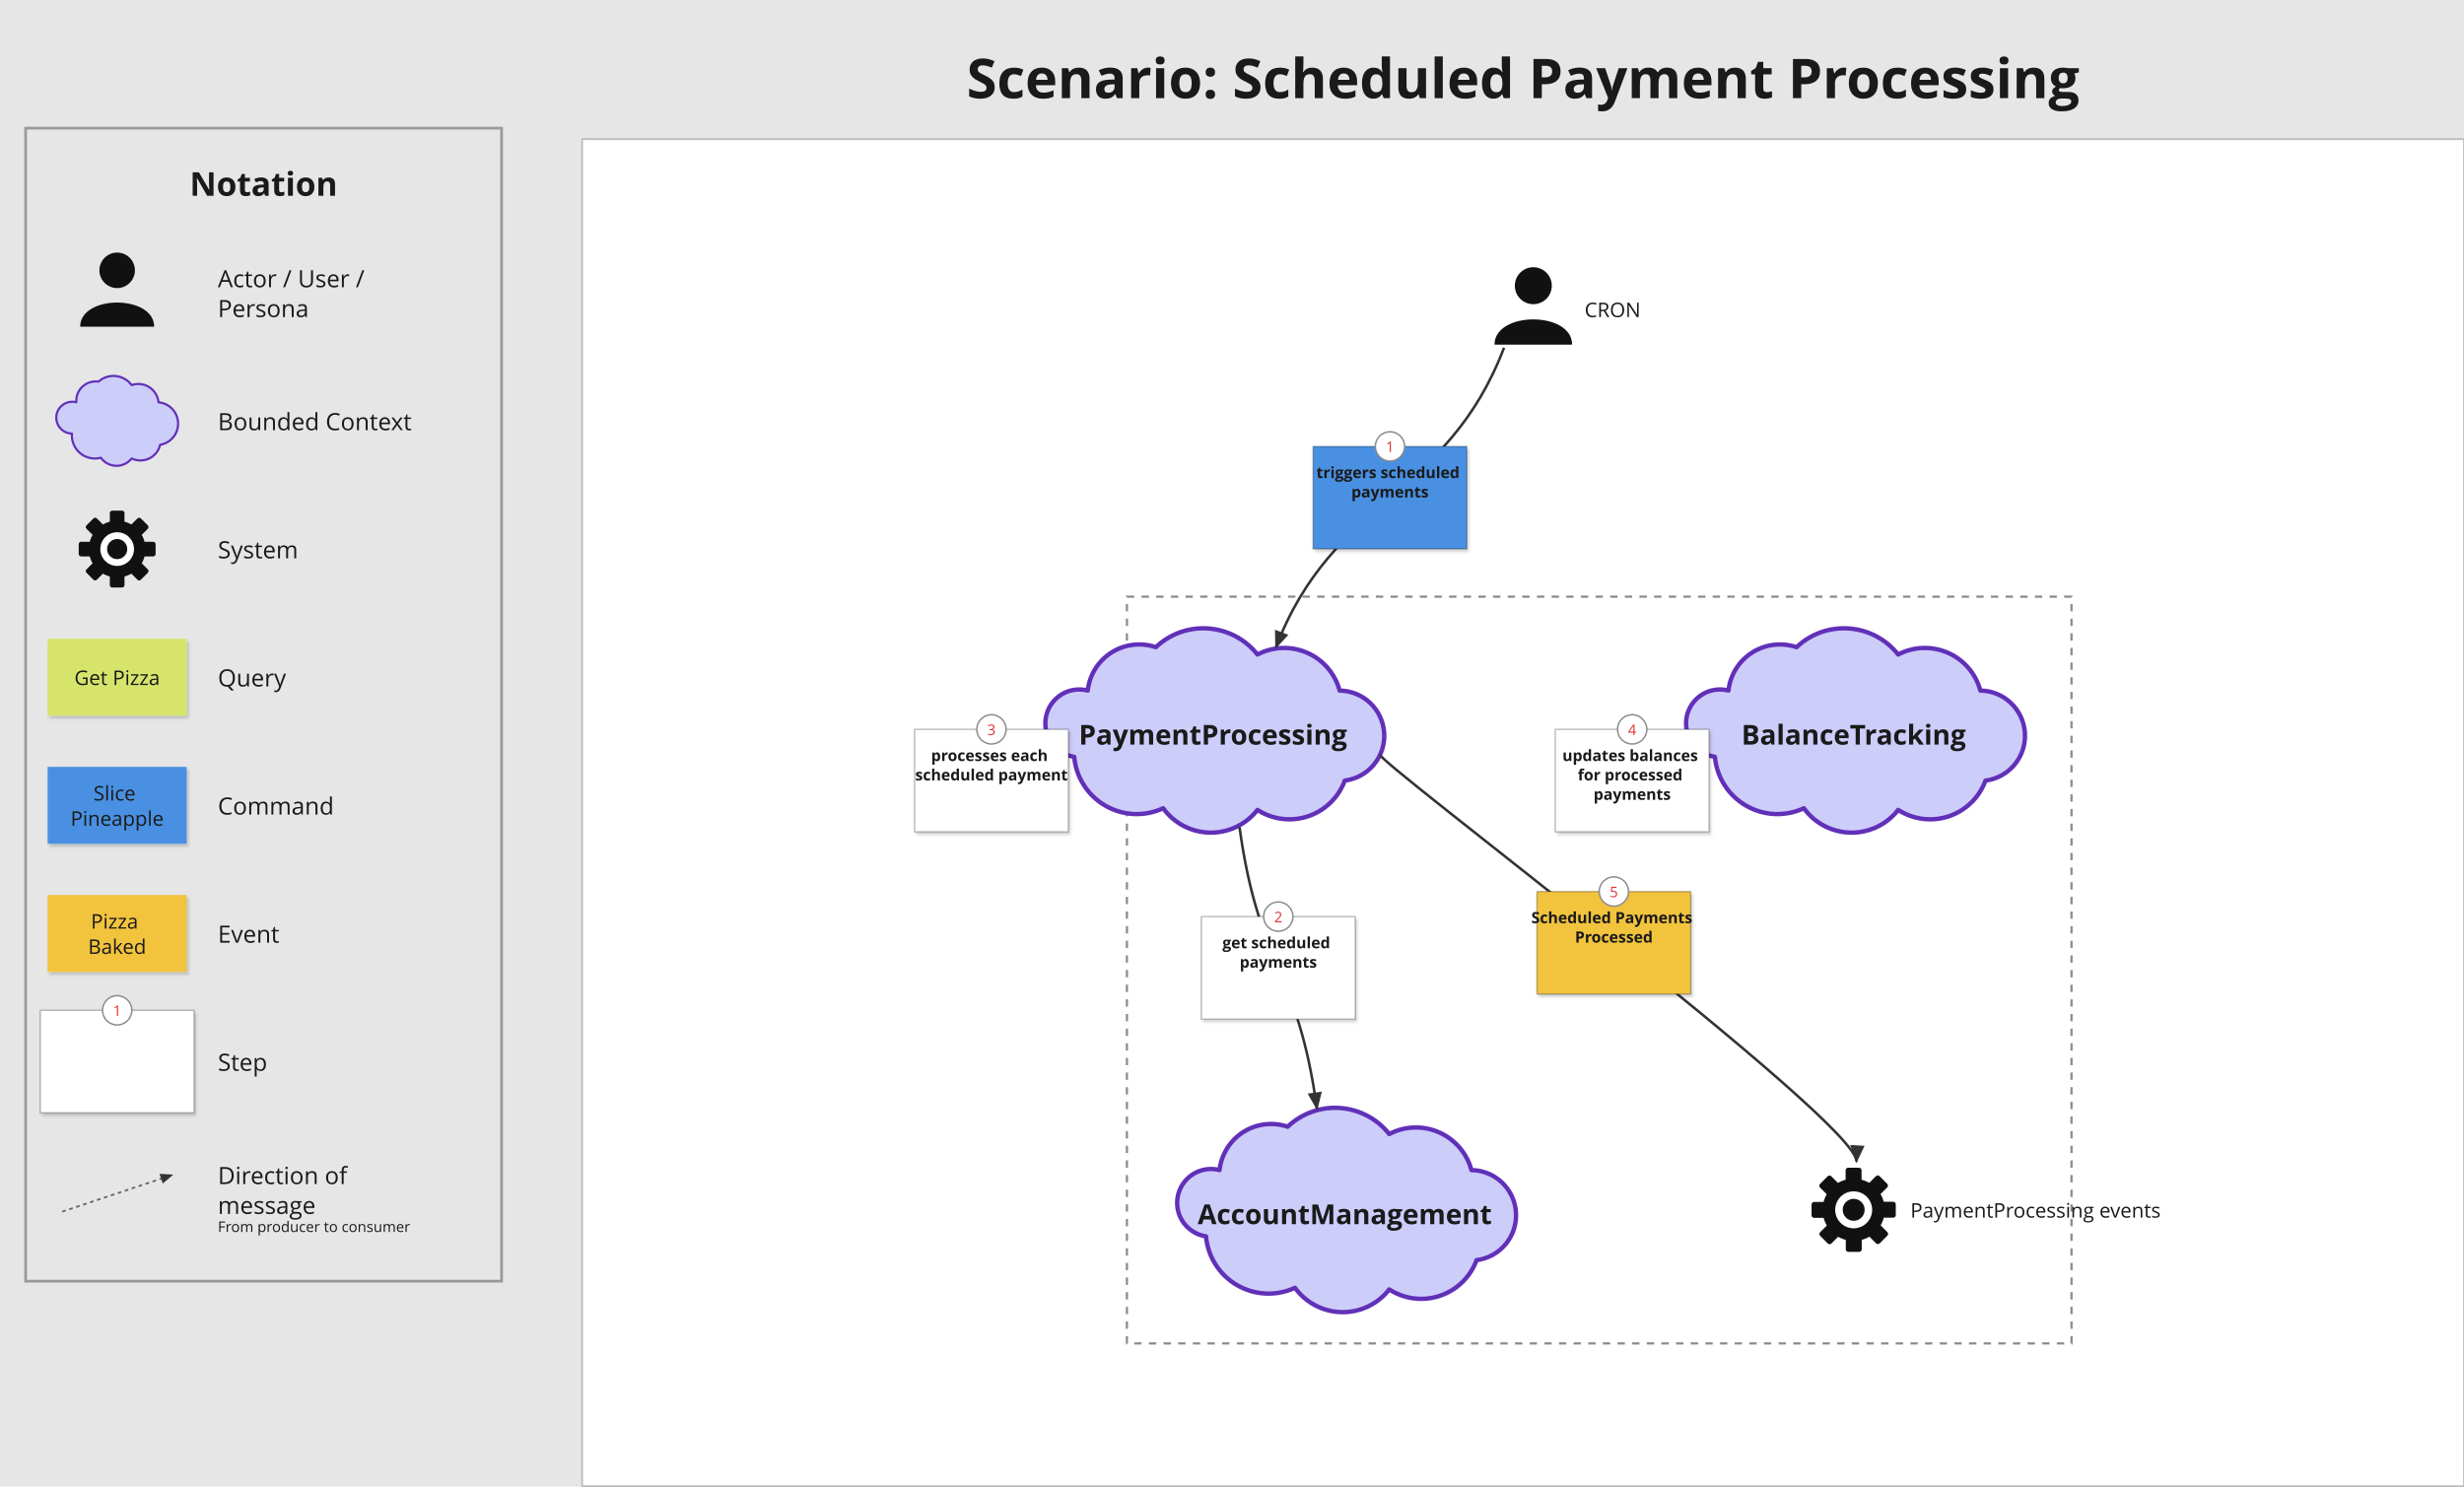
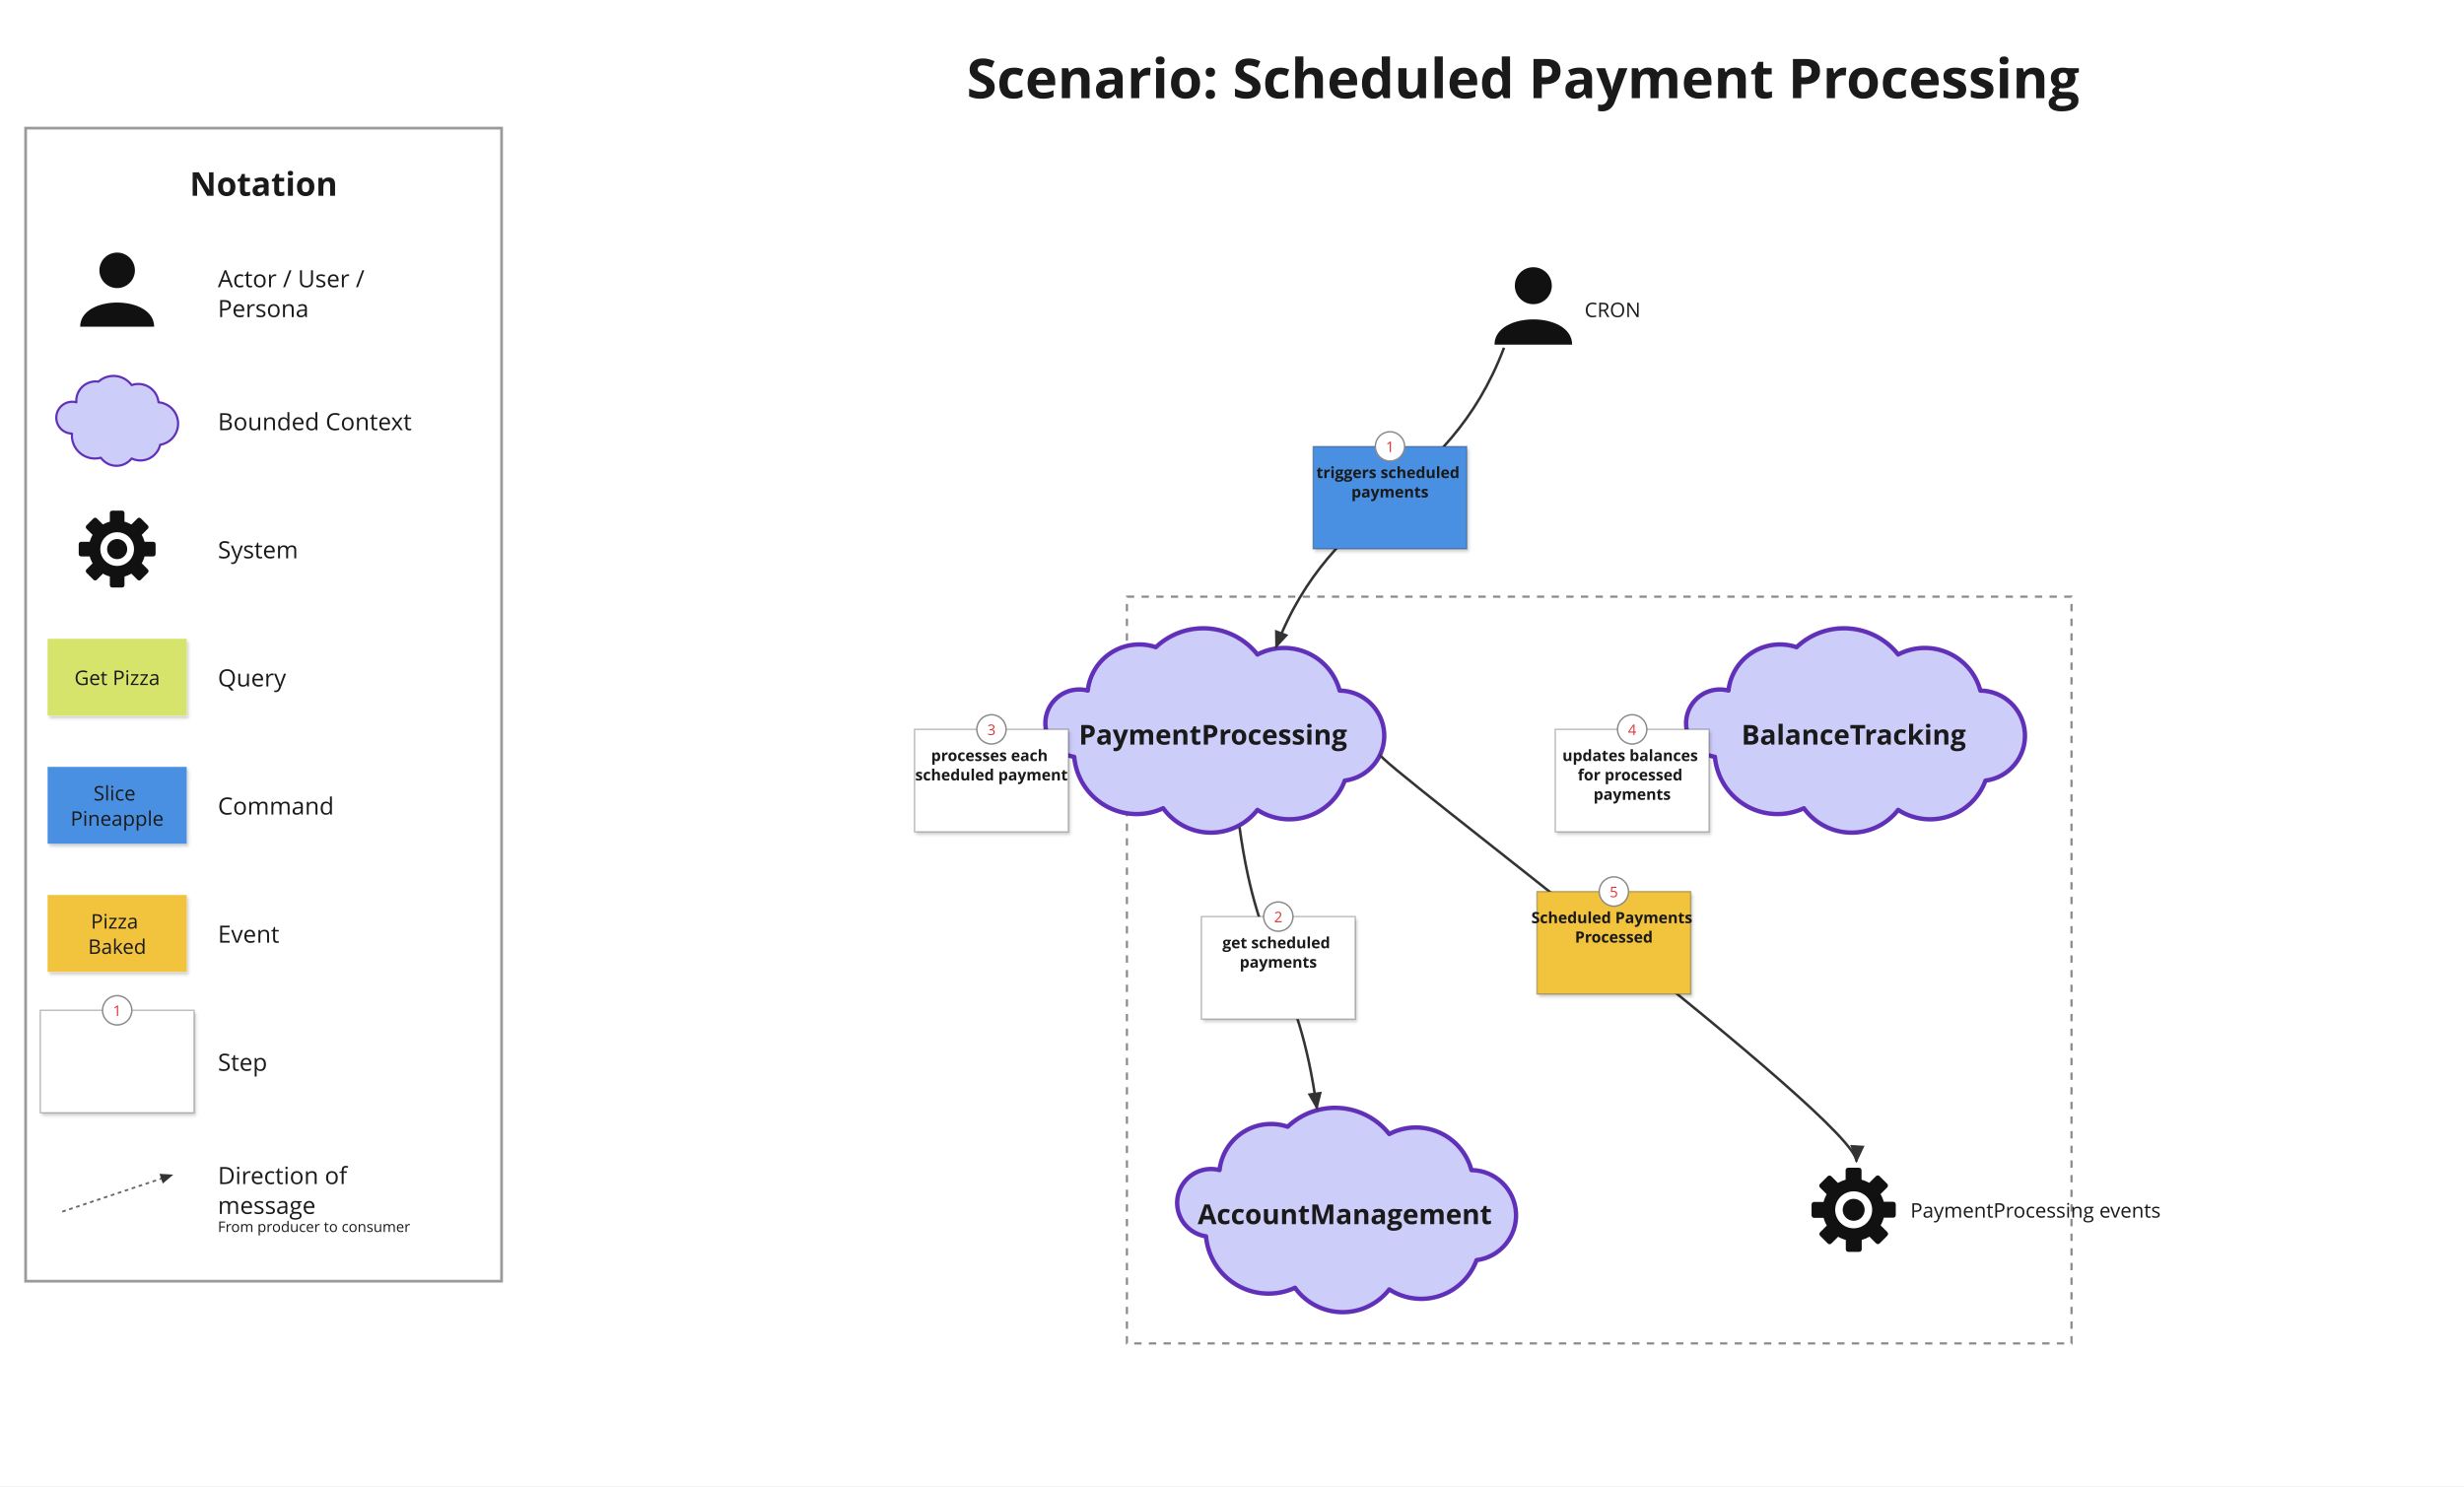
<svg xmlns="http://www.w3.org/2000/svg" width="1346" height="812" viewBox="0 0 1346 812" font-family="'Open Sans', Arial, Helvetica, sans-serif">
  <defs>
    <filter id="shadow" x="-20%" y="-20%" width="150%" height="160%">
      <feDropShadow dx="1" dy="1.5" stdDeviation="1" flood-opacity="0.18" />
    </filter>
    <marker id="arrow" viewBox="0 0 10 10" refX="9" refY="5" markerWidth="7" markerHeight="7" orient="auto-start-reverse">
      <path d="M0,1L10,5L0,9Z" fill="#333" />
    </marker>
    <marker id="arrow-grey" viewBox="0 0 10 10" refX="9" refY="5" markerWidth="7" markerHeight="7" orient="auto-start-reverse">
      <path d="M0,1L10,5L0,9Z" fill="#9a9a9a" />
    </marker>
  </defs>
-   <rect width="1346" height="812" fill="#e6e6e6" />
+   <rect width="1346" height="812" fill="#fff" />
  <text x="832" y="42" font-size="30" font-weight="700" text-anchor="middle" dominant-baseline="central" fill="#1a1a1a">
    <tspan x="832" dy="0">Scenario: Scheduled Payment Processing</tspan>
  </text>
-   <rect x="318" y="76" width="1028" height="736" fill="#fff" stroke="#bdbdbd" />
  <g transform="translate(14,70)">
-     <rect width="260" height="630" fill="#e6e6e6" stroke="#9a9a9a" stroke-width="1.5" />
+     <rect width="260" height="630" fill="#fff" stroke="#9a9a9a" stroke-width="1.5" />
    <text x="130" y="30" font-size="18" font-weight="700" text-anchor="middle" dominant-baseline="central" fill="#1a1a1a">
      <tspan x="130" dy="0">Notation</tspan>
    </text>
    <g transform="translate(50,90)">
      <circle cy="-12.3" r="9.7" fill="#111" />
      <path fill="#111" d="M-20.2,18.5C-20.2,0.9 20.2,0.9 20.2,18.5Z" />
    </g>
    <text x="105" y="81.9" font-size="13" font-weight="400" text-anchor="start" dominant-baseline="central" fill="#1a1a1a">
      <tspan x="105" dy="0">Actor / User /</tspan>
      <tspan x="105" dy="16.3">Persona</tspan>
    </text>
    <g transform="translate(50,160)">
      <path d="M-22.3,-10.2A10.6,10.6 0 0,1 -10.2,-21.5A12.3,12.3 0 0,1 7.9,-19.6A11.1,11.1 0 0,1 22.6,-10.2A11.7,11.7 0 0,1 23.5,13A11.1,11.1 0 0,1 7.9,20.5A10.5,10.5 0 0,1 -8.9,20.1A12.6,12.6 0 0,1 -24.7,6.9A8.7,8.7 0 1,1 -22.3,-10.2Z" fill="#cdcdfa" stroke="#6130b8" stroke-width="1.2" stroke-linejoin="round" />
    </g>
    <text x="105" y="160" font-size="13" font-weight="400" text-anchor="start" dominant-baseline="central" fill="#1a1a1a">
      <tspan x="105" dy="0">Bounded Context</tspan>
    </text>
    <g transform="translate(50,230)">
      <circle r="15.5" fill="#111" />
      <rect x="-4" y="-21" width="8" height="8.4" rx="1.3" fill="#111" transform="rotate(0)" />
      <rect x="-4" y="-21" width="8" height="8.4" rx="1.3" fill="#111" transform="rotate(45)" />
      <rect x="-4" y="-21" width="8" height="8.4" rx="1.3" fill="#111" transform="rotate(90)" />
      <rect x="-4" y="-21" width="8" height="8.4" rx="1.3" fill="#111" transform="rotate(135)" />
      <rect x="-4" y="-21" width="8" height="8.4" rx="1.3" fill="#111" transform="rotate(180)" />
      <rect x="-4" y="-21" width="8" height="8.4" rx="1.3" fill="#111" transform="rotate(225)" />
      <rect x="-4" y="-21" width="8" height="8.4" rx="1.3" fill="#111" transform="rotate(270)" />
      <rect x="-4" y="-21" width="8" height="8.4" rx="1.3" fill="#111" transform="rotate(315)" />
      <circle r="9.2" fill="#fff" />
      <circle r="5.5" fill="#111" />
    </g>
    <text x="105" y="230" font-size="13" font-weight="400" text-anchor="start" dominant-baseline="central" fill="#1a1a1a">
      <tspan x="105" dy="0">System</tspan>
    </text>
    <g transform="translate(50,300)">
      <rect x="-38" y="-21" width="76" height="42" fill="#d6e46c" filter="url(#shadow)" />
      <text x="0" y="0" font-size="11" font-weight="400" text-anchor="middle" dominant-baseline="central" fill="#1a1a1a">
        <tspan x="0" dy="0">Get Pizza</tspan>
      </text>
    </g>
    <text x="105" y="300" font-size="13" font-weight="400" text-anchor="start" dominant-baseline="central" fill="#1a1a1a">
      <tspan x="105" dy="0">Query</tspan>
    </text>
    <g transform="translate(50,370)">
      <rect x="-38" y="-21" width="76" height="42" fill="#4a90e2" filter="url(#shadow)" />
      <text x="0" y="-6.9" font-size="11" font-weight="400" text-anchor="middle" dominant-baseline="central" fill="#1a1a1a">
        <tspan x="0" dy="0">Slice</tspan>
        <tspan x="0" dy="13.8">Pineapple</tspan>
      </text>
    </g>
    <text x="105" y="370" font-size="13" font-weight="400" text-anchor="start" dominant-baseline="central" fill="#1a1a1a">
      <tspan x="105" dy="0">Command</tspan>
    </text>
    <g transform="translate(50,440)">
      <rect x="-38" y="-21" width="76" height="42" fill="#f2c33c" filter="url(#shadow)" />
      <text x="0" y="-6.9" font-size="11" font-weight="400" text-anchor="middle" dominant-baseline="central" fill="#1a1a1a">
        <tspan x="0" dy="0">Pizza</tspan>
        <tspan x="0" dy="13.8">Baked</tspan>
      </text>
    </g>
    <text x="105" y="440" font-size="13" font-weight="400" text-anchor="start" dominant-baseline="central" fill="#1a1a1a">
      <tspan x="105" dy="0">Event</tspan>
    </text>
    <g transform="translate(50,510)">
      <rect x="-42" y="-28" width="84" height="56" fill="#ffffff" stroke="rgba(0,0,0,.25)" stroke-width="0.8" filter="url(#shadow)" />
      <circle cy="-28" r="8" fill="#fff" stroke="#8a8a8a" stroke-width="0.8" />
      <text x="0" y="-28" font-size="8" font-weight="400" text-anchor="middle" dominant-baseline="central" fill="#d33">
        <tspan x="0" dy="0">1</tspan>
      </text>
    </g>
    <text x="105" y="510" font-size="13" font-weight="400" text-anchor="start" dominant-baseline="central" fill="#1a1a1a">
      <tspan x="105" dy="0">Step</tspan>
    </text>
    <g transform="translate(50,580)">
      <path d="M-30,12L30,-8" stroke="#666" stroke-dasharray="2 2" marker-end="url(#arrow)" />
    </g>
    <text x="105" y="571.9" font-size="13" font-weight="400" text-anchor="start" dominant-baseline="central" fill="#1a1a1a">
      <tspan x="105" dy="0">Direction of</tspan>
      <tspan x="105" dy="16.3">message</tspan>
    </text>
    <text x="105" y="600" font-size="8" font-weight="400" text-anchor="start" dominant-baseline="central" fill="#1a1a1a">
      <tspan x="105" dy="0">From producer to consumer</tspan>
    </text>
  </g>
  <g transform="translate(507.6,86)">
    <rect x="108" y="240" width="516" height="408" fill="none" stroke="#8a8a8a" stroke-width="1.2" stroke-dasharray="4 4" />
    <g transform="translate(227,575)">
      <path d="M-68.4,-21.7A28.3,28.3 0 0,1 -31.2,-45.4A37.7,37.7 0 0,1 24.3,-41.4A31.4,31.4 0 0,1 69.2,-21.7A24.7,24.7 0 0,1 72,27.5A32.2,32.2 0 0,1 24.3,43.5A32.2,32.2 0 0,1 -27.2,42.6A34.3,34.3 0 0,1 -75.8,14.5A18.5,18.5 0 1,1 -68.4,-21.7Z" fill="#cdcdfa" stroke="#6130b8" stroke-width="2.4" stroke-linejoin="round" />
    </g>
    <text x="227" y="577" font-size="15" font-weight="700" text-anchor="middle" dominant-baseline="central" fill="#1a1a1a">
      <tspan x="227" dy="0">AccountManagement</tspan>
    </text>
    <g transform="translate(505,313)">
      <path d="M-68.4,-21.7A28.3,28.3 0 0,1 -31.2,-45.4A37.7,37.7 0 0,1 24.3,-41.4A31.4,31.4 0 0,1 69.2,-21.7A24.7,24.7 0 0,1 72,27.5A32.2,32.2 0 0,1 24.3,43.5A32.2,32.2 0 0,1 -27.2,42.6A34.3,34.3 0 0,1 -75.8,14.5A18.5,18.5 0 1,1 -68.4,-21.7Z" fill="#cdcdfa" stroke="#6130b8" stroke-width="2.4" stroke-linejoin="round" />
    </g>
    <text x="505" y="315" font-size="15" font-weight="700" text-anchor="middle" dominant-baseline="central" fill="#1a1a1a">
      <tspan x="505" dy="0">BalanceTracking</tspan>
    </text>
    <g transform="translate(155,313)">
      <path d="M-68.4,-21.7A28.3,28.3 0 0,1 -31.2,-45.4A37.7,37.7 0 0,1 24.3,-41.4A31.4,31.4 0 0,1 69.2,-21.7A24.7,24.7 0 0,1 72,27.5A32.2,32.2 0 0,1 24.3,43.5A32.2,32.2 0 0,1 -27.2,42.6A34.3,34.3 0 0,1 -75.8,14.5A18.5,18.5 0 1,1 -68.4,-21.7Z" fill="#cdcdfa" stroke="#6130b8" stroke-width="2.4" stroke-linejoin="round" />
    </g>
    <text x="155" y="315" font-size="15" font-weight="700" text-anchor="middle" dominant-baseline="central" fill="#1a1a1a">
      <tspan x="155" dy="0">PaymentProcessing</tspan>
    </text>
    <g transform="translate(330,83)">
      <circle cy="-12.9" r="10.1" fill="#111" />
      <path fill="#111" d="M-21.2,19.3C-21.2,0.9 21.2,0.9 21.2,19.3Z" />
    </g>
    <g transform="translate(505,575)">
      <circle r="17" fill="#111" />
      <rect x="-4.4" y="-23" width="8.7" height="9.2" rx="1.4" fill="#111" transform="rotate(0)" />
      <rect x="-4.4" y="-23" width="8.7" height="9.2" rx="1.4" fill="#111" transform="rotate(45)" />
      <rect x="-4.4" y="-23" width="8.7" height="9.2" rx="1.4" fill="#111" transform="rotate(90)" />
      <rect x="-4.4" y="-23" width="8.7" height="9.2" rx="1.4" fill="#111" transform="rotate(135)" />
      <rect x="-4.4" y="-23" width="8.7" height="9.2" rx="1.4" fill="#111" transform="rotate(180)" />
      <rect x="-4.4" y="-23" width="8.7" height="9.2" rx="1.4" fill="#111" transform="rotate(225)" />
      <rect x="-4.4" y="-23" width="8.7" height="9.2" rx="1.4" fill="#111" transform="rotate(270)" />
      <rect x="-4.4" y="-23" width="8.7" height="9.2" rx="1.4" fill="#111" transform="rotate(315)" />
      <circle r="10.1" fill="#fff" />
      <circle r="6" fill="#111" />
    </g>
    <path d="M314,104C282.8,185.9 220.6,185.9 189.4,267.7" fill="none" stroke="#333" stroke-width="1.4" marker-end="url(#arrow)" />
    <path d="M169.5,365.9C180.1,442.8 201.2,442.8 211.8,519.7" fill="none" stroke="#333" stroke-width="1.4" marker-end="url(#arrow)" />
    <path d="M246.9,326.7C238.3,325.4 507.8,527.1 506.5,548.6" fill="none" stroke="#333" stroke-width="1.4" marker-end="url(#arrow)" />
    <g transform="translate(251.7,185.9)">
      <rect x="-42" y="-28" width="84" height="56" fill="#4a90e2" stroke="rgba(0,0,0,.25)" stroke-width="0.8" filter="url(#shadow)" />
      <text x="0" y="-14" font-size="8.5" font-weight="700" text-anchor="middle" dominant-baseline="central" fill="#1a1a1a">
        <tspan x="0" dy="0">triggers scheduled</tspan>
        <tspan x="0" dy="10.6">payments</tspan>
      </text>
      <circle cy="-28" r="8" fill="#fff" stroke="#8a8a8a" stroke-width="0.8" />
      <text x="0" y="-28" font-size="8" font-weight="400" text-anchor="middle" dominant-baseline="central" fill="#d33">
        <tspan x="0" dy="0">1</tspan>
      </text>
    </g>
    <g transform="translate(190.7,442.8)">
      <rect x="-42" y="-28" width="84" height="56" fill="#ffffff" stroke="rgba(0,0,0,.25)" stroke-width="0.8" filter="url(#shadow)" />
      <text x="0" y="-14" font-size="8.5" font-weight="700" text-anchor="middle" dominant-baseline="central" fill="#1a1a1a">
        <tspan x="0" dy="0">get scheduled</tspan>
        <tspan x="0" dy="10.6">payments</tspan>
      </text>
      <circle cy="-28" r="8" fill="#fff" stroke="#8a8a8a" stroke-width="0.8" />
      <text x="0" y="-28" font-size="8" font-weight="400" text-anchor="middle" dominant-baseline="central" fill="#d33">
        <tspan x="0" dy="0">2</tspan>
      </text>
    </g>
    <g transform="translate(34,340.5)">
      <rect x="-42" y="-28" width="84" height="56" fill="#ffffff" stroke="rgba(0,0,0,.25)" stroke-width="0.8" filter="url(#shadow)" />
      <text x="0" y="-14" font-size="8.5" font-weight="700" text-anchor="middle" dominant-baseline="central" fill="#1a1a1a">
        <tspan x="0" dy="0">processes each</tspan>
        <tspan x="0" dy="10.6">scheduled payment</tspan>
      </text>
      <circle cy="-28" r="8" fill="#fff" stroke="#8a8a8a" stroke-width="0.8" />
      <text x="0" y="-28" font-size="8" font-weight="400" text-anchor="middle" dominant-baseline="central" fill="#d33">
        <tspan x="0" dy="0">3</tspan>
      </text>
    </g>
    <g transform="translate(384,340.5)">
      <rect x="-42" y="-28" width="84" height="56" fill="#ffffff" stroke="rgba(0,0,0,.25)" stroke-width="0.8" filter="url(#shadow)" />
      <text x="0" y="-14" font-size="8.5" font-weight="700" text-anchor="middle" dominant-baseline="central" fill="#1a1a1a">
        <tspan x="0" dy="0">updates balances</tspan>
        <tspan x="0" dy="10.6">for processed</tspan>
        <tspan x="0" dy="10.6">payments</tspan>
      </text>
      <circle cy="-28" r="8" fill="#fff" stroke="#8a8a8a" stroke-width="0.8" />
      <text x="0" y="-28" font-size="8" font-weight="400" text-anchor="middle" dominant-baseline="central" fill="#d33">
        <tspan x="0" dy="0">4</tspan>
      </text>
    </g>
    <g transform="translate(374,429.1)">
      <rect x="-42" y="-28" width="84" height="56" fill="#f2c33c" stroke="rgba(0,0,0,.25)" stroke-width="0.8" filter="url(#shadow)" />
      <text x="0" y="-14" font-size="8.5" font-weight="700" text-anchor="middle" dominant-baseline="central" fill="#1a1a1a">
        <tspan x="0" dy="0">Scheduled Payments</tspan>
        <tspan x="0" dy="10.6">Processed</tspan>
      </text>
      <circle cy="-28" r="8" fill="#fff" stroke="#8a8a8a" stroke-width="0.8" />
      <text x="0" y="-28" font-size="8" font-weight="400" text-anchor="middle" dominant-baseline="central" fill="#d33">
        <tspan x="0" dy="0">5</tspan>
      </text>
    </g>
    <text x="358" y="83" font-size="11" font-weight="400" text-anchor="start" dominant-baseline="central" fill="#1a1a1a">
      <tspan x="358" dy="0">CRON</tspan>
    </text>
    <text x="536" y="575" font-size="11" font-weight="400" text-anchor="start" dominant-baseline="central" fill="#1a1a1a">
      <tspan x="536" dy="0">PaymentProcessing events</tspan>
    </text>
  </g>
</svg>
